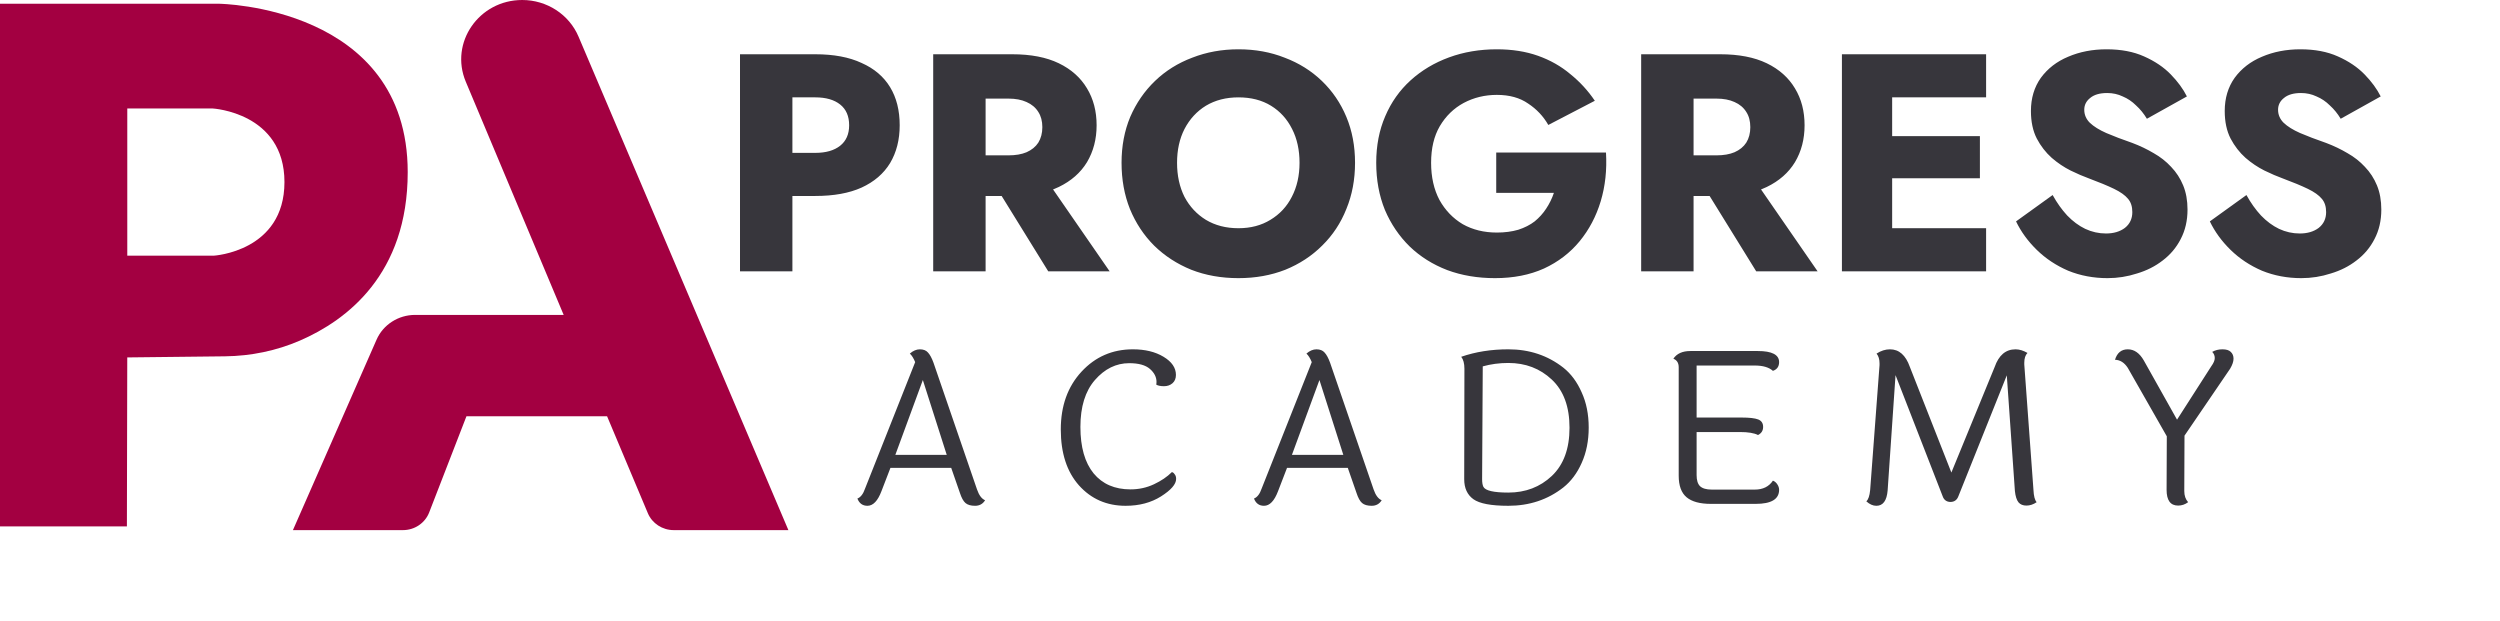
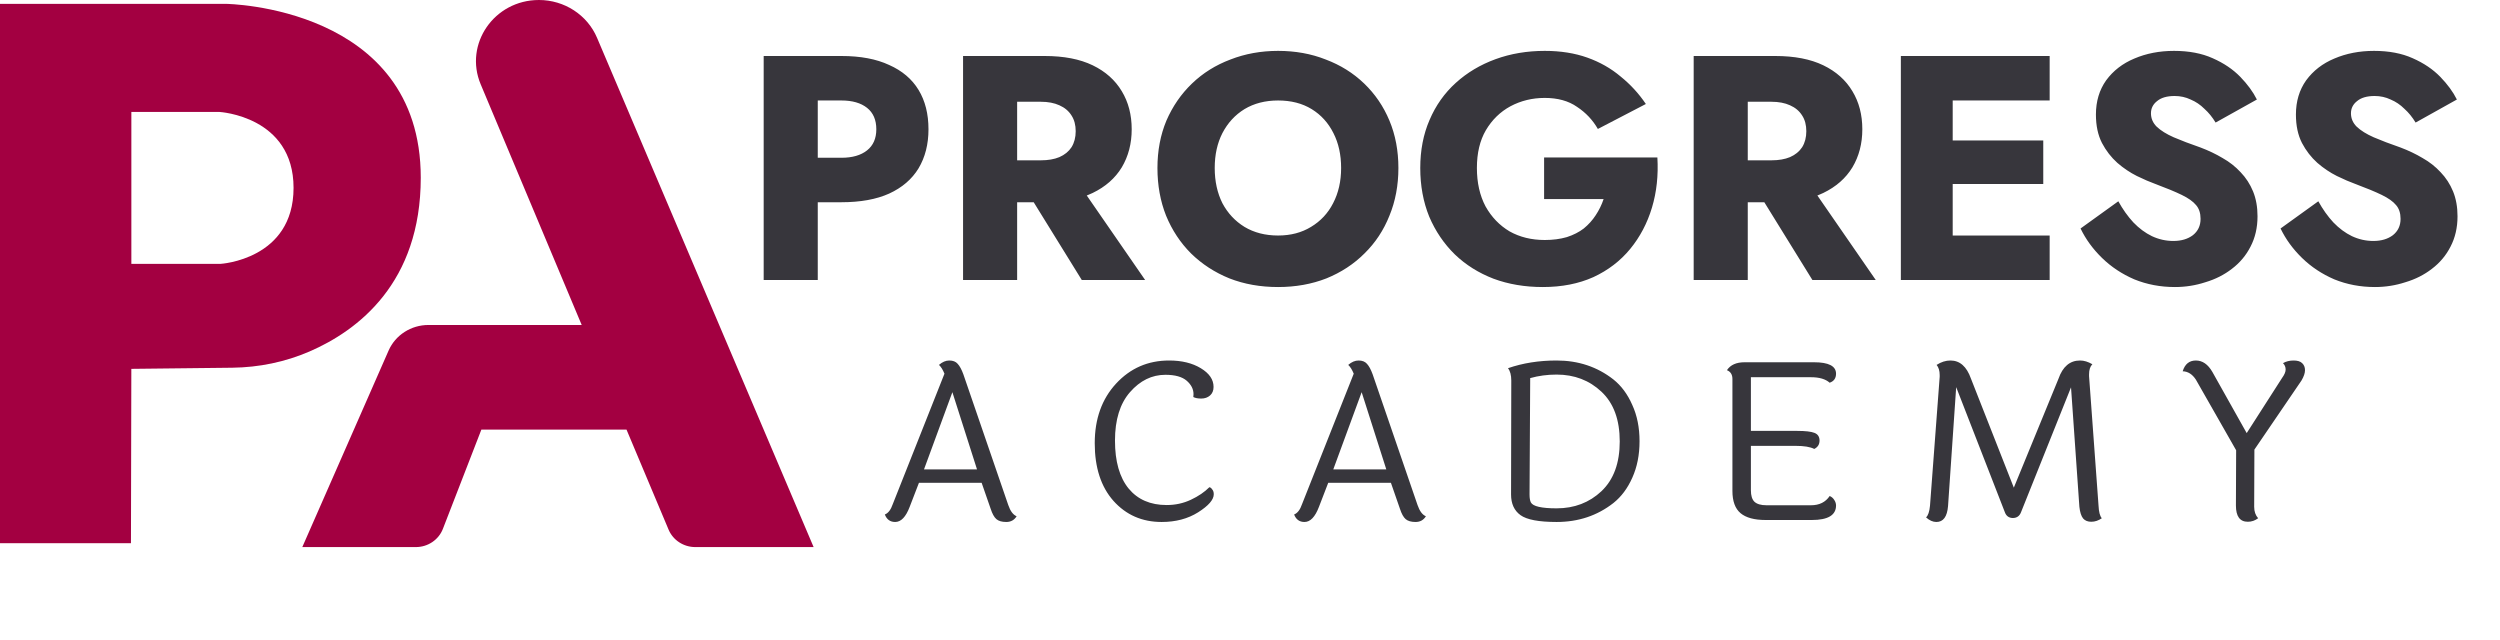
- <svg xmlns="http://www.w3.org/2000/svg" width="129" height="32" viewBox="0 0 129 32" fill="none">
+ <svg xmlns="http://www.w3.org/2000/svg" width="125" height="32" viewBox="0 0 125 32" fill="none">
  <path d="M38.184 2.8V14H40.888V2.8H38.184ZM39.88 5.024H42.072C42.616 5.024 43.043 5.147 43.352 5.392C43.661 5.637 43.816 5.995 43.816 6.464C43.816 6.923 43.661 7.275 43.352 7.52C43.043 7.765 42.616 7.888 42.072 7.888H39.88V10.112H42.072C43.021 10.112 43.816 9.968 44.456 9.68C45.107 9.381 45.597 8.96 45.928 8.416C46.259 7.861 46.424 7.211 46.424 6.464C46.424 5.696 46.259 5.04 45.928 4.496C45.597 3.952 45.107 3.536 44.456 3.248C43.816 2.949 43.021 2.8 42.072 2.8H39.88V5.024ZM50.953 8.928L54.089 14H57.257L53.753 8.928H50.953ZM48.153 2.8V14H50.857V2.8H48.153ZM49.849 5.088H52.041C52.403 5.088 52.713 5.147 52.969 5.264C53.235 5.381 53.438 5.552 53.577 5.776C53.715 5.989 53.785 6.251 53.785 6.56C53.785 6.869 53.715 7.136 53.577 7.36C53.438 7.573 53.235 7.739 52.969 7.856C52.713 7.963 52.403 8.016 52.041 8.016H49.849V10.112H52.233C53.193 10.112 53.993 9.957 54.633 9.648C55.273 9.339 55.758 8.912 56.089 8.368C56.419 7.813 56.585 7.179 56.585 6.464C56.585 5.739 56.419 5.104 56.089 4.56C55.758 4.005 55.273 3.573 54.633 3.264C53.993 2.955 53.193 2.8 52.233 2.8H49.849V5.088ZM60.736 8.4C60.736 7.739 60.864 7.157 61.12 6.656C61.387 6.144 61.755 5.744 62.224 5.456C62.704 5.168 63.264 5.024 63.904 5.024C64.555 5.024 65.115 5.168 65.584 5.456C66.053 5.744 66.416 6.144 66.672 6.656C66.928 7.157 67.056 7.739 67.056 8.4C67.056 9.061 66.923 9.648 66.656 10.16C66.4 10.661 66.032 11.056 65.552 11.344C65.083 11.632 64.534 11.776 63.904 11.776C63.264 11.776 62.704 11.632 62.224 11.344C61.755 11.056 61.387 10.661 61.12 10.16C60.864 9.648 60.736 9.061 60.736 8.4ZM57.872 8.4C57.872 9.264 58.016 10.059 58.304 10.784C58.603 11.509 59.019 12.139 59.552 12.672C60.096 13.205 60.736 13.621 61.472 13.92C62.208 14.208 63.019 14.352 63.904 14.352C64.779 14.352 65.584 14.208 66.32 13.92C67.056 13.621 67.691 13.205 68.224 12.672C68.768 12.139 69.184 11.509 69.472 10.784C69.771 10.059 69.92 9.264 69.92 8.4C69.92 7.536 69.771 6.747 69.472 6.032C69.174 5.317 68.752 4.699 68.208 4.176C67.664 3.653 67.024 3.253 66.288 2.976C65.563 2.688 64.768 2.544 63.904 2.544C63.051 2.544 62.256 2.688 61.52 2.976C60.784 3.253 60.144 3.653 59.6 4.176C59.056 4.699 58.63 5.317 58.32 6.032C58.022 6.747 57.872 7.536 57.872 8.4ZM77.205 9.952H80.181C80.085 10.24 79.951 10.512 79.781 10.768C79.621 11.013 79.423 11.232 79.189 11.424C78.954 11.605 78.671 11.749 78.341 11.856C78.01 11.952 77.642 12 77.237 12C76.575 12 75.989 11.856 75.477 11.568C74.975 11.269 74.575 10.853 74.277 10.32C73.989 9.776 73.845 9.136 73.845 8.4C73.845 7.653 73.994 7.024 74.293 6.512C74.602 5.989 75.013 5.589 75.525 5.312C76.047 5.035 76.618 4.896 77.237 4.896C77.887 4.896 78.426 5.045 78.853 5.344C79.29 5.632 79.637 6 79.893 6.448L82.293 5.2C81.941 4.677 81.519 4.219 81.029 3.824C80.549 3.419 79.994 3.104 79.365 2.88C78.735 2.656 78.026 2.544 77.237 2.544C76.351 2.544 75.53 2.683 74.773 2.96C74.015 3.237 73.354 3.632 72.789 4.144C72.223 4.656 71.786 5.275 71.477 6C71.167 6.715 71.013 7.515 71.013 8.4C71.013 9.285 71.162 10.096 71.461 10.832C71.77 11.557 72.197 12.187 72.741 12.72C73.285 13.243 73.93 13.648 74.677 13.936C75.423 14.213 76.245 14.352 77.141 14.352C78.09 14.352 78.933 14.187 79.669 13.856C80.405 13.515 81.018 13.045 81.509 12.448C81.999 11.851 82.362 11.163 82.597 10.384C82.831 9.605 82.922 8.768 82.869 7.872H77.205V9.952ZM87.484 8.928L90.62 14H93.788L90.284 8.928H87.484ZM84.684 2.8V14H87.388V2.8H84.684ZM86.38 5.088H88.572C88.935 5.088 89.244 5.147 89.5 5.264C89.767 5.381 89.969 5.552 90.108 5.776C90.247 5.989 90.316 6.251 90.316 6.56C90.316 6.869 90.247 7.136 90.108 7.36C89.969 7.573 89.767 7.739 89.5 7.856C89.244 7.963 88.935 8.016 88.572 8.016H86.38V10.112H88.764C89.724 10.112 90.524 9.957 91.164 9.648C91.804 9.339 92.289 8.912 92.62 8.368C92.951 7.813 93.116 7.179 93.116 6.464C93.116 5.739 92.951 5.104 92.62 4.56C92.289 4.005 91.804 3.573 91.164 3.264C90.524 2.955 89.724 2.8 88.764 2.8H86.38V5.088ZM96.835 14H102.483V11.776H96.835V14ZM96.835 5.024H102.483V2.8H96.835V5.024ZM96.835 9.2H102.163V7.024H96.835V9.2ZM95.043 2.8V14H97.635V2.8H95.043ZM105.916 10.064L104.028 11.424C104.284 11.957 104.641 12.448 105.1 12.896C105.559 13.344 106.097 13.701 106.716 13.968C107.345 14.224 108.023 14.352 108.748 14.352C109.271 14.352 109.777 14.272 110.268 14.112C110.769 13.963 111.212 13.739 111.596 13.44C111.991 13.141 112.3 12.773 112.524 12.336C112.759 11.888 112.876 11.381 112.876 10.816C112.876 10.347 112.801 9.931 112.652 9.568C112.503 9.205 112.295 8.885 112.028 8.608C111.772 8.331 111.473 8.096 111.132 7.904C110.791 7.701 110.423 7.525 110.028 7.376C109.505 7.195 109.057 7.024 108.684 6.864C108.321 6.704 108.039 6.528 107.836 6.336C107.644 6.144 107.548 5.92 107.548 5.664C107.548 5.419 107.649 5.216 107.852 5.056C108.055 4.885 108.348 4.8 108.732 4.8C109.02 4.8 109.287 4.859 109.532 4.976C109.788 5.083 110.017 5.237 110.22 5.44C110.433 5.632 110.62 5.861 110.78 6.128L112.844 4.976C112.652 4.592 112.375 4.213 112.012 3.84C111.649 3.467 111.191 3.157 110.636 2.912C110.092 2.667 109.447 2.544 108.7 2.544C107.975 2.544 107.313 2.672 106.716 2.928C106.129 3.173 105.66 3.536 105.308 4.016C104.967 4.496 104.796 5.067 104.796 5.728C104.796 6.283 104.897 6.757 105.1 7.152C105.303 7.536 105.559 7.867 105.868 8.144C106.177 8.411 106.503 8.629 106.844 8.8C107.196 8.971 107.505 9.104 107.772 9.2C108.316 9.403 108.753 9.584 109.084 9.744C109.415 9.904 109.655 10.075 109.804 10.256C109.953 10.427 110.028 10.656 110.028 10.944C110.028 11.285 109.9 11.557 109.644 11.76C109.388 11.952 109.063 12.048 108.668 12.048C108.295 12.048 107.937 11.968 107.596 11.808C107.265 11.648 106.956 11.419 106.668 11.12C106.391 10.821 106.14 10.469 105.916 10.064ZM115.916 10.064L114.028 11.424C114.284 11.957 114.641 12.448 115.1 12.896C115.559 13.344 116.097 13.701 116.716 13.968C117.345 14.224 118.023 14.352 118.748 14.352C119.271 14.352 119.777 14.272 120.268 14.112C120.769 13.963 121.212 13.739 121.596 13.44C121.991 13.141 122.3 12.773 122.524 12.336C122.759 11.888 122.876 11.381 122.876 10.816C122.876 10.347 122.801 9.931 122.652 9.568C122.503 9.205 122.295 8.885 122.028 8.608C121.772 8.331 121.473 8.096 121.132 7.904C120.791 7.701 120.423 7.525 120.028 7.376C119.505 7.195 119.057 7.024 118.684 6.864C118.321 6.704 118.039 6.528 117.836 6.336C117.644 6.144 117.548 5.92 117.548 5.664C117.548 5.419 117.649 5.216 117.852 5.056C118.055 4.885 118.348 4.8 118.732 4.8C119.02 4.8 119.287 4.859 119.532 4.976C119.788 5.083 120.017 5.237 120.22 5.44C120.433 5.632 120.62 5.861 120.78 6.128L122.844 4.976C122.652 4.592 122.375 4.213 122.012 3.84C121.649 3.467 121.191 3.157 120.636 2.912C120.092 2.667 119.447 2.544 118.7 2.544C117.975 2.544 117.313 2.672 116.716 2.928C116.129 3.173 115.66 3.536 115.308 4.016C114.967 4.496 114.796 5.067 114.796 5.728C114.796 6.283 114.897 6.757 115.1 7.152C115.303 7.536 115.559 7.867 115.868 8.144C116.177 8.411 116.503 8.629 116.844 8.8C117.196 8.971 117.505 9.104 117.772 9.2C118.316 9.403 118.753 9.584 119.084 9.744C119.415 9.904 119.655 10.075 119.804 10.256C119.953 10.427 120.028 10.656 120.028 10.944C120.028 11.285 119.9 11.557 119.644 11.76C119.388 11.952 119.063 12.048 118.668 12.048C118.295 12.048 117.937 11.968 117.596 11.808C117.265 11.648 116.956 11.419 116.668 11.12C116.391 10.821 116.14 10.469 115.916 10.064Z" fill="#37363C" />
  <path d="M46.2 23.47H48.851L47.619 19.609L46.2 23.47ZM50.831 25.813C50.714 26.004 50.541 26.099 50.314 26.099C50.094 26.099 49.929 26.051 49.819 25.956C49.709 25.861 49.614 25.688 49.533 25.439L49.082 24.141H45.947L45.485 25.34C45.294 25.846 45.052 26.099 44.759 26.099C44.51 26.099 44.337 25.974 44.242 25.725C44.411 25.659 44.543 25.487 44.638 25.208L47.223 18.685C47.142 18.487 47.051 18.34 46.948 18.245C47.117 18.098 47.289 18.025 47.465 18.025C47.648 18.025 47.788 18.08 47.883 18.19C47.986 18.3 48.081 18.476 48.169 18.718L50.413 25.252C50.516 25.553 50.655 25.74 50.831 25.813ZM60.678 19.345C60.678 19.528 60.619 19.671 60.502 19.774C60.384 19.877 60.237 19.928 60.062 19.928C59.893 19.928 59.761 19.902 59.666 19.851C59.673 19.8 59.676 19.752 59.676 19.708C59.676 19.459 59.563 19.235 59.336 19.037C59.108 18.839 58.752 18.74 58.269 18.74C57.594 18.74 57.004 19.03 56.498 19.609C55.999 20.181 55.749 20.988 55.749 22.029C55.749 23.07 55.977 23.87 56.431 24.427C56.886 24.977 57.52 25.252 58.334 25.252C58.767 25.252 59.17 25.164 59.544 24.988C59.919 24.812 60.227 24.603 60.468 24.361C60.52 24.368 60.568 24.405 60.611 24.471C60.663 24.53 60.688 24.61 60.688 24.713C60.688 24.984 60.428 25.285 59.907 25.615C59.394 25.938 58.785 26.099 58.081 26.099C57.106 26.099 56.303 25.747 55.672 25.043C55.049 24.339 54.737 23.378 54.737 22.161C54.737 20.944 55.093 19.95 55.804 19.18C56.516 18.41 57.4 18.025 58.456 18.025C59.086 18.025 59.614 18.153 60.039 18.41C60.465 18.667 60.678 18.978 60.678 19.345ZM66.664 23.47H69.315L68.083 19.609L66.664 23.47ZM71.295 25.813C71.177 26.004 71.005 26.099 70.778 26.099C70.558 26.099 70.393 26.051 70.283 25.956C70.173 25.861 70.078 25.688 69.997 25.439L69.546 24.141H66.411L65.949 25.34C65.758 25.846 65.516 26.099 65.223 26.099C64.974 26.099 64.801 25.974 64.706 25.725C64.874 25.659 65.007 25.487 65.102 25.208L67.687 18.685C67.606 18.487 67.514 18.34 67.412 18.245C67.581 18.098 67.753 18.025 67.929 18.025C68.112 18.025 68.251 18.08 68.347 18.19C68.45 18.3 68.545 18.476 68.633 18.718L70.877 25.252C70.98 25.553 71.119 25.74 71.295 25.813ZM77.83 18.025C78.916 18.025 79.862 18.34 80.668 18.971C81.064 19.286 81.38 19.712 81.614 20.247C81.856 20.775 81.977 21.38 81.977 22.062C81.977 22.744 81.856 23.353 81.614 23.888C81.38 24.416 81.064 24.838 80.668 25.153C79.862 25.784 78.916 26.099 77.83 26.099C76.943 26.099 76.342 25.985 76.026 25.758C75.711 25.531 75.553 25.186 75.553 24.724L75.564 19.026C75.564 18.755 75.509 18.549 75.399 18.41C76.14 18.153 76.95 18.025 77.83 18.025ZM77.83 25.417C78.718 25.417 79.466 25.131 80.074 24.559C80.683 23.98 80.987 23.151 80.987 22.073C80.987 20.988 80.683 20.159 80.074 19.587C79.466 19.015 78.718 18.729 77.83 18.729C77.368 18.729 76.928 18.788 76.51 18.905L76.477 24.724C76.477 24.9 76.499 25.032 76.543 25.12C76.646 25.318 77.075 25.417 77.83 25.417ZM88.326 25.263H90.548C90.966 25.263 91.278 25.109 91.483 24.801C91.578 24.838 91.655 24.904 91.714 24.999C91.772 25.087 91.802 25.179 91.802 25.274C91.802 25.758 91.398 26 90.592 26H88.282C87.717 26 87.299 25.886 87.028 25.659C86.757 25.432 86.621 25.061 86.621 24.548V18.949C86.621 18.729 86.529 18.582 86.346 18.509C86.522 18.245 86.815 18.113 87.226 18.113H90.702C91.435 18.113 91.802 18.304 91.802 18.685C91.802 18.912 91.695 19.063 91.483 19.136C91.278 18.953 90.966 18.861 90.548 18.861H87.545V21.545H89.866C90.269 21.545 90.555 21.578 90.724 21.644C90.892 21.71 90.977 21.838 90.977 22.029C90.977 22.22 90.889 22.359 90.713 22.447C90.515 22.344 90.203 22.293 89.778 22.293H87.545V24.515C87.545 24.779 87.603 24.97 87.721 25.087C87.846 25.204 88.047 25.263 88.326 25.263ZM105.091 25.912C104.922 26.029 104.746 26.088 104.563 26.088C104.387 26.088 104.251 26.033 104.156 25.923C104.061 25.806 103.998 25.611 103.969 25.34L103.551 19.367L101.054 25.604C100.981 25.802 100.841 25.901 100.636 25.901C100.438 25.894 100.306 25.795 100.24 25.604L97.809 19.356L97.402 25.307C97.358 25.835 97.164 26.099 96.819 26.099C96.643 26.099 96.471 26.022 96.302 25.868C96.405 25.78 96.471 25.586 96.5 25.285L96.984 18.839C96.984 18.81 96.984 18.78 96.984 18.751C96.984 18.538 96.933 18.37 96.83 18.245C97.057 18.098 97.288 18.025 97.523 18.025C97.992 18.025 98.333 18.326 98.546 18.927L100.691 24.383L102.924 18.938C103.137 18.329 103.496 18.025 104.002 18.025C104.2 18.025 104.405 18.087 104.618 18.212C104.508 18.322 104.453 18.491 104.453 18.718C104.453 18.747 104.453 18.777 104.453 18.806L104.926 25.274C104.941 25.597 104.996 25.809 105.091 25.912ZM112.39 26.088C111.994 26.088 111.796 25.817 111.796 25.274L111.807 22.513L109.794 18.982C109.618 18.711 109.398 18.571 109.134 18.564C109.244 18.205 109.464 18.025 109.794 18.025C110.124 18.025 110.399 18.216 110.619 18.597L112.335 21.655L114.106 18.894C114.223 18.733 114.282 18.593 114.282 18.476C114.282 18.351 114.238 18.245 114.15 18.157C114.304 18.069 114.48 18.025 114.678 18.025C114.876 18.025 115.019 18.069 115.107 18.157C115.202 18.245 115.25 18.362 115.25 18.509C115.25 18.656 115.191 18.828 115.074 19.026L112.72 22.48L112.709 25.34C112.709 25.575 112.775 25.765 112.907 25.912C112.753 26.029 112.58 26.088 112.39 26.088Z" fill="#37363C" />
  <path d="M22.144 26.445L24.069 21.479H31.325L33.429 26.481C33.651 27.009 34.179 27.354 34.765 27.354H40.681L29.852 1.89C29.366 0.745 28.218 0 26.946 0C24.712 0 23.19 2.203 24.034 4.215L29.085 16.249H21.421C20.554 16.249 19.77 16.753 19.43 17.528L15.115 27.354H20.794C21.394 27.354 21.932 26.991 22.144 26.445Z" fill="#A30041" />
  <path d="M11.298 0.193H0V27.161H6.548L6.567 18.443L11.615 18.386C12.945 18.37 14.261 18.101 15.476 17.574C17.901 16.523 21.038 14.145 21.038 8.884C21.038 0.306 11.298 0.193 11.298 0.193ZM11.028 13.193H6.568V5.598H10.98C10.98 5.598 14.678 5.809 14.678 9.395C14.677 12.983 11.028 13.193 11.028 13.193Z" fill="#A30041" />
</svg>
